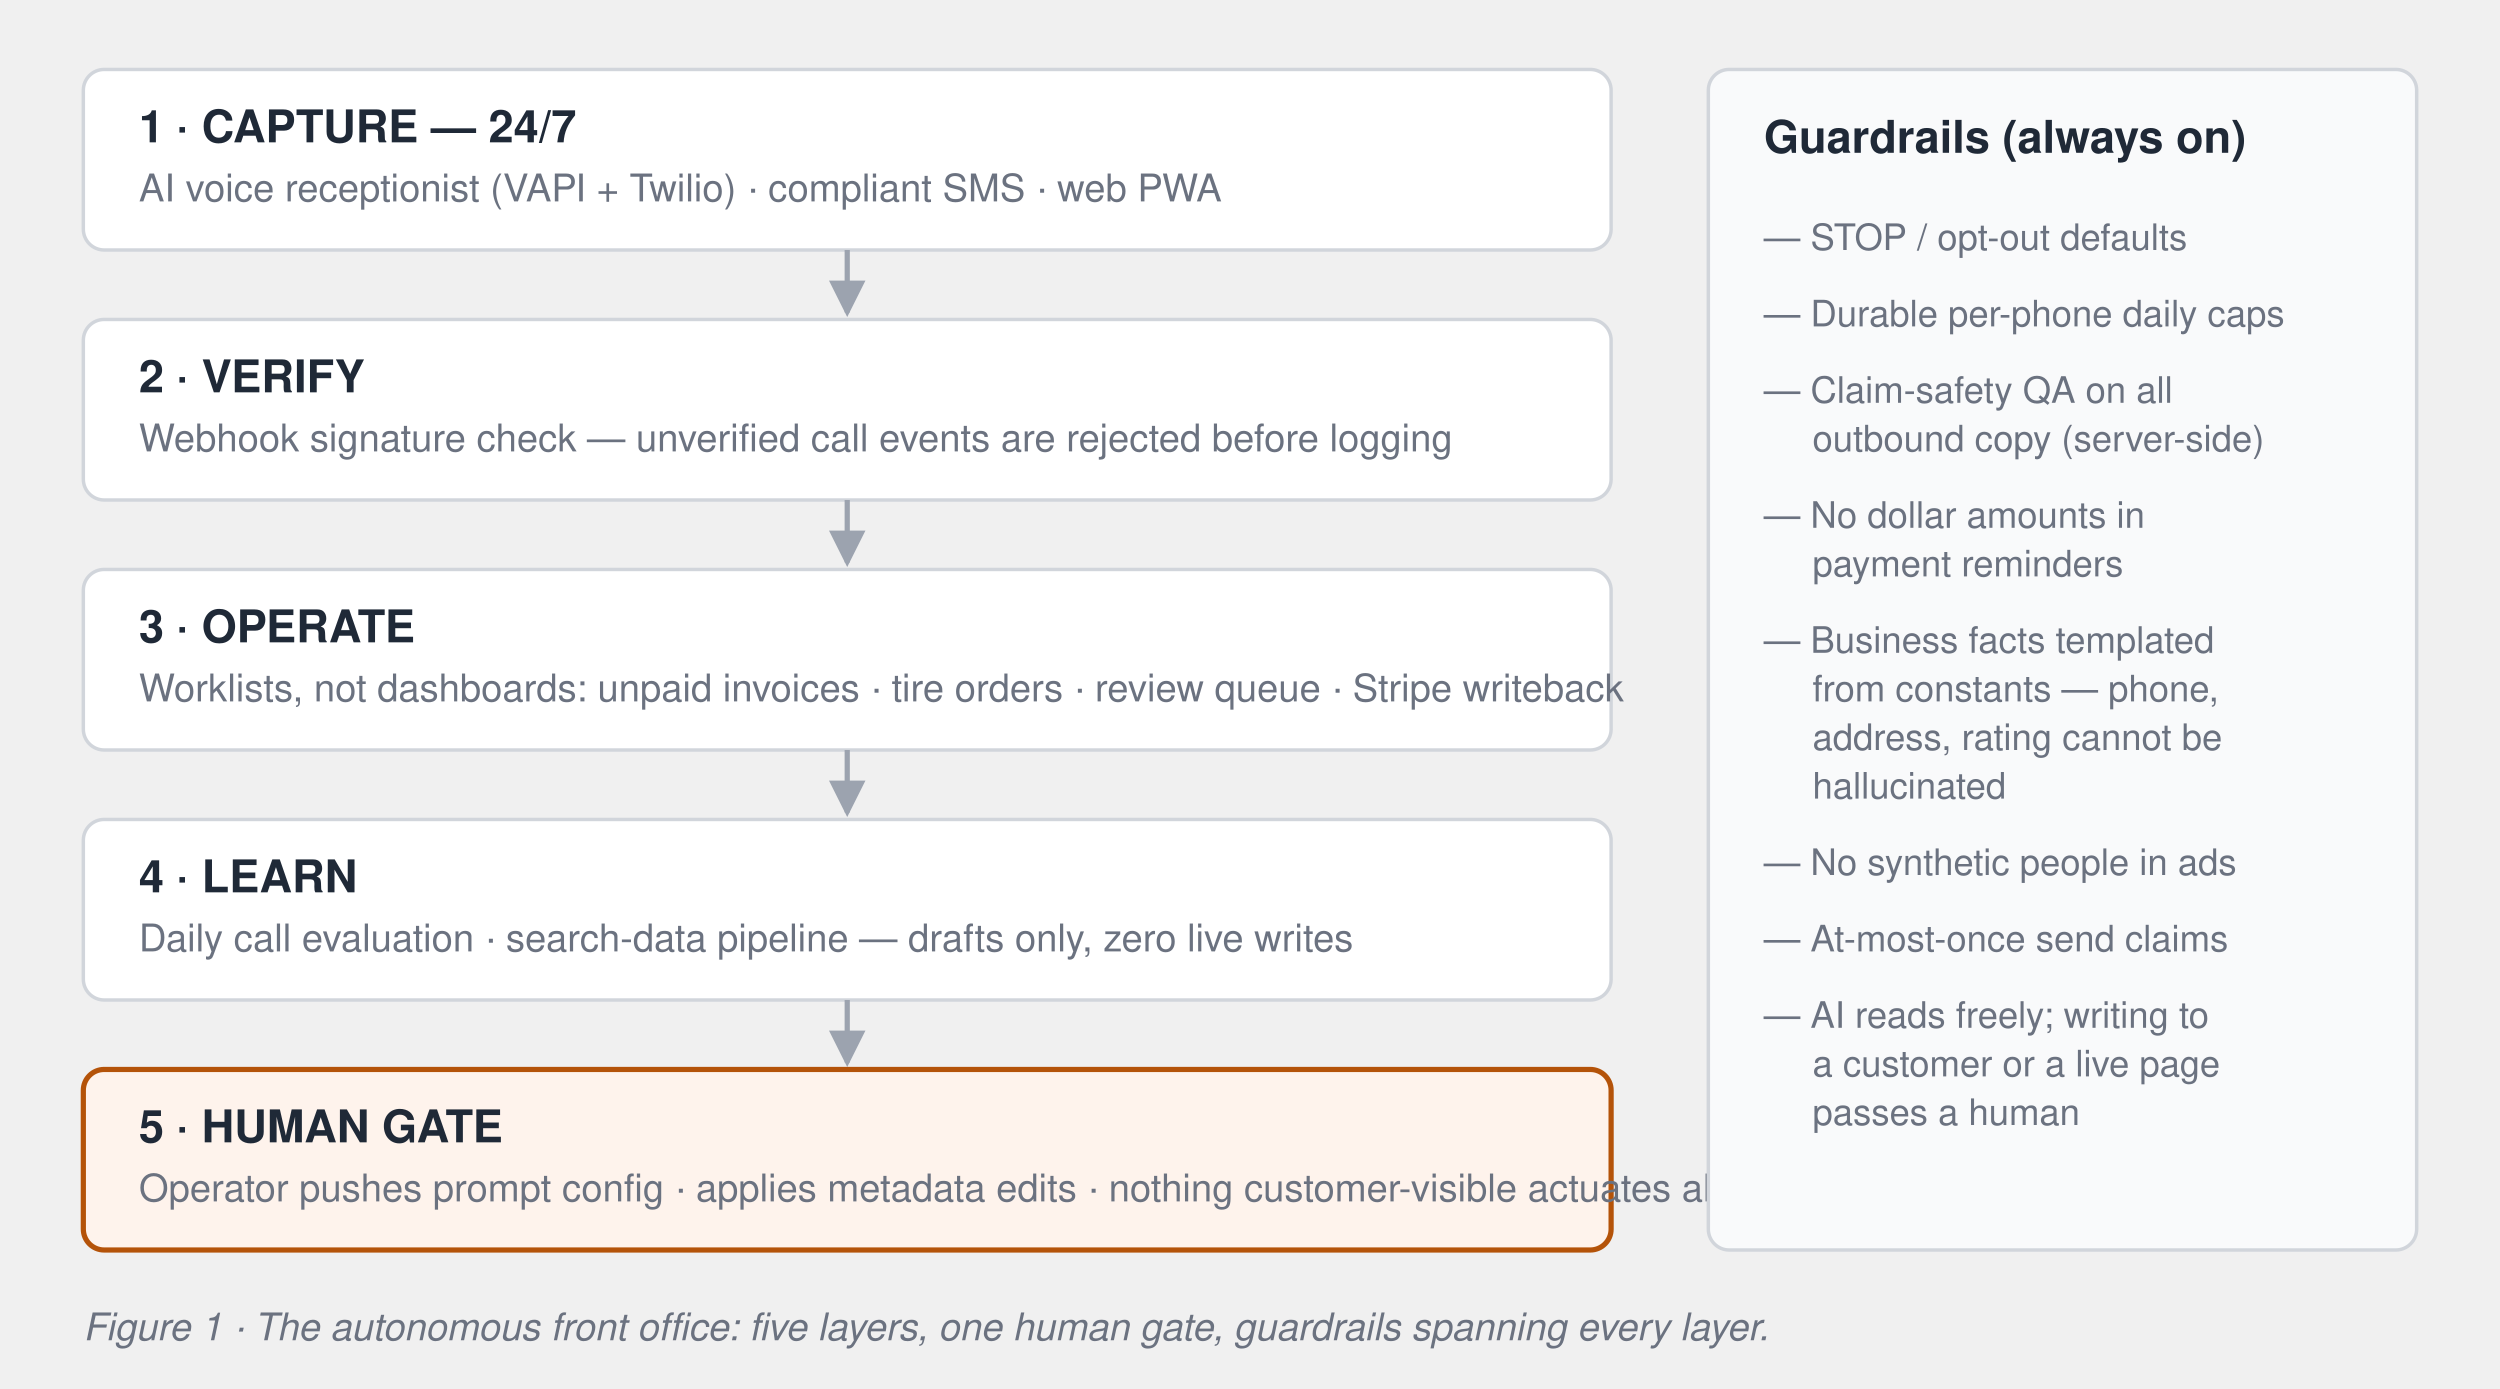
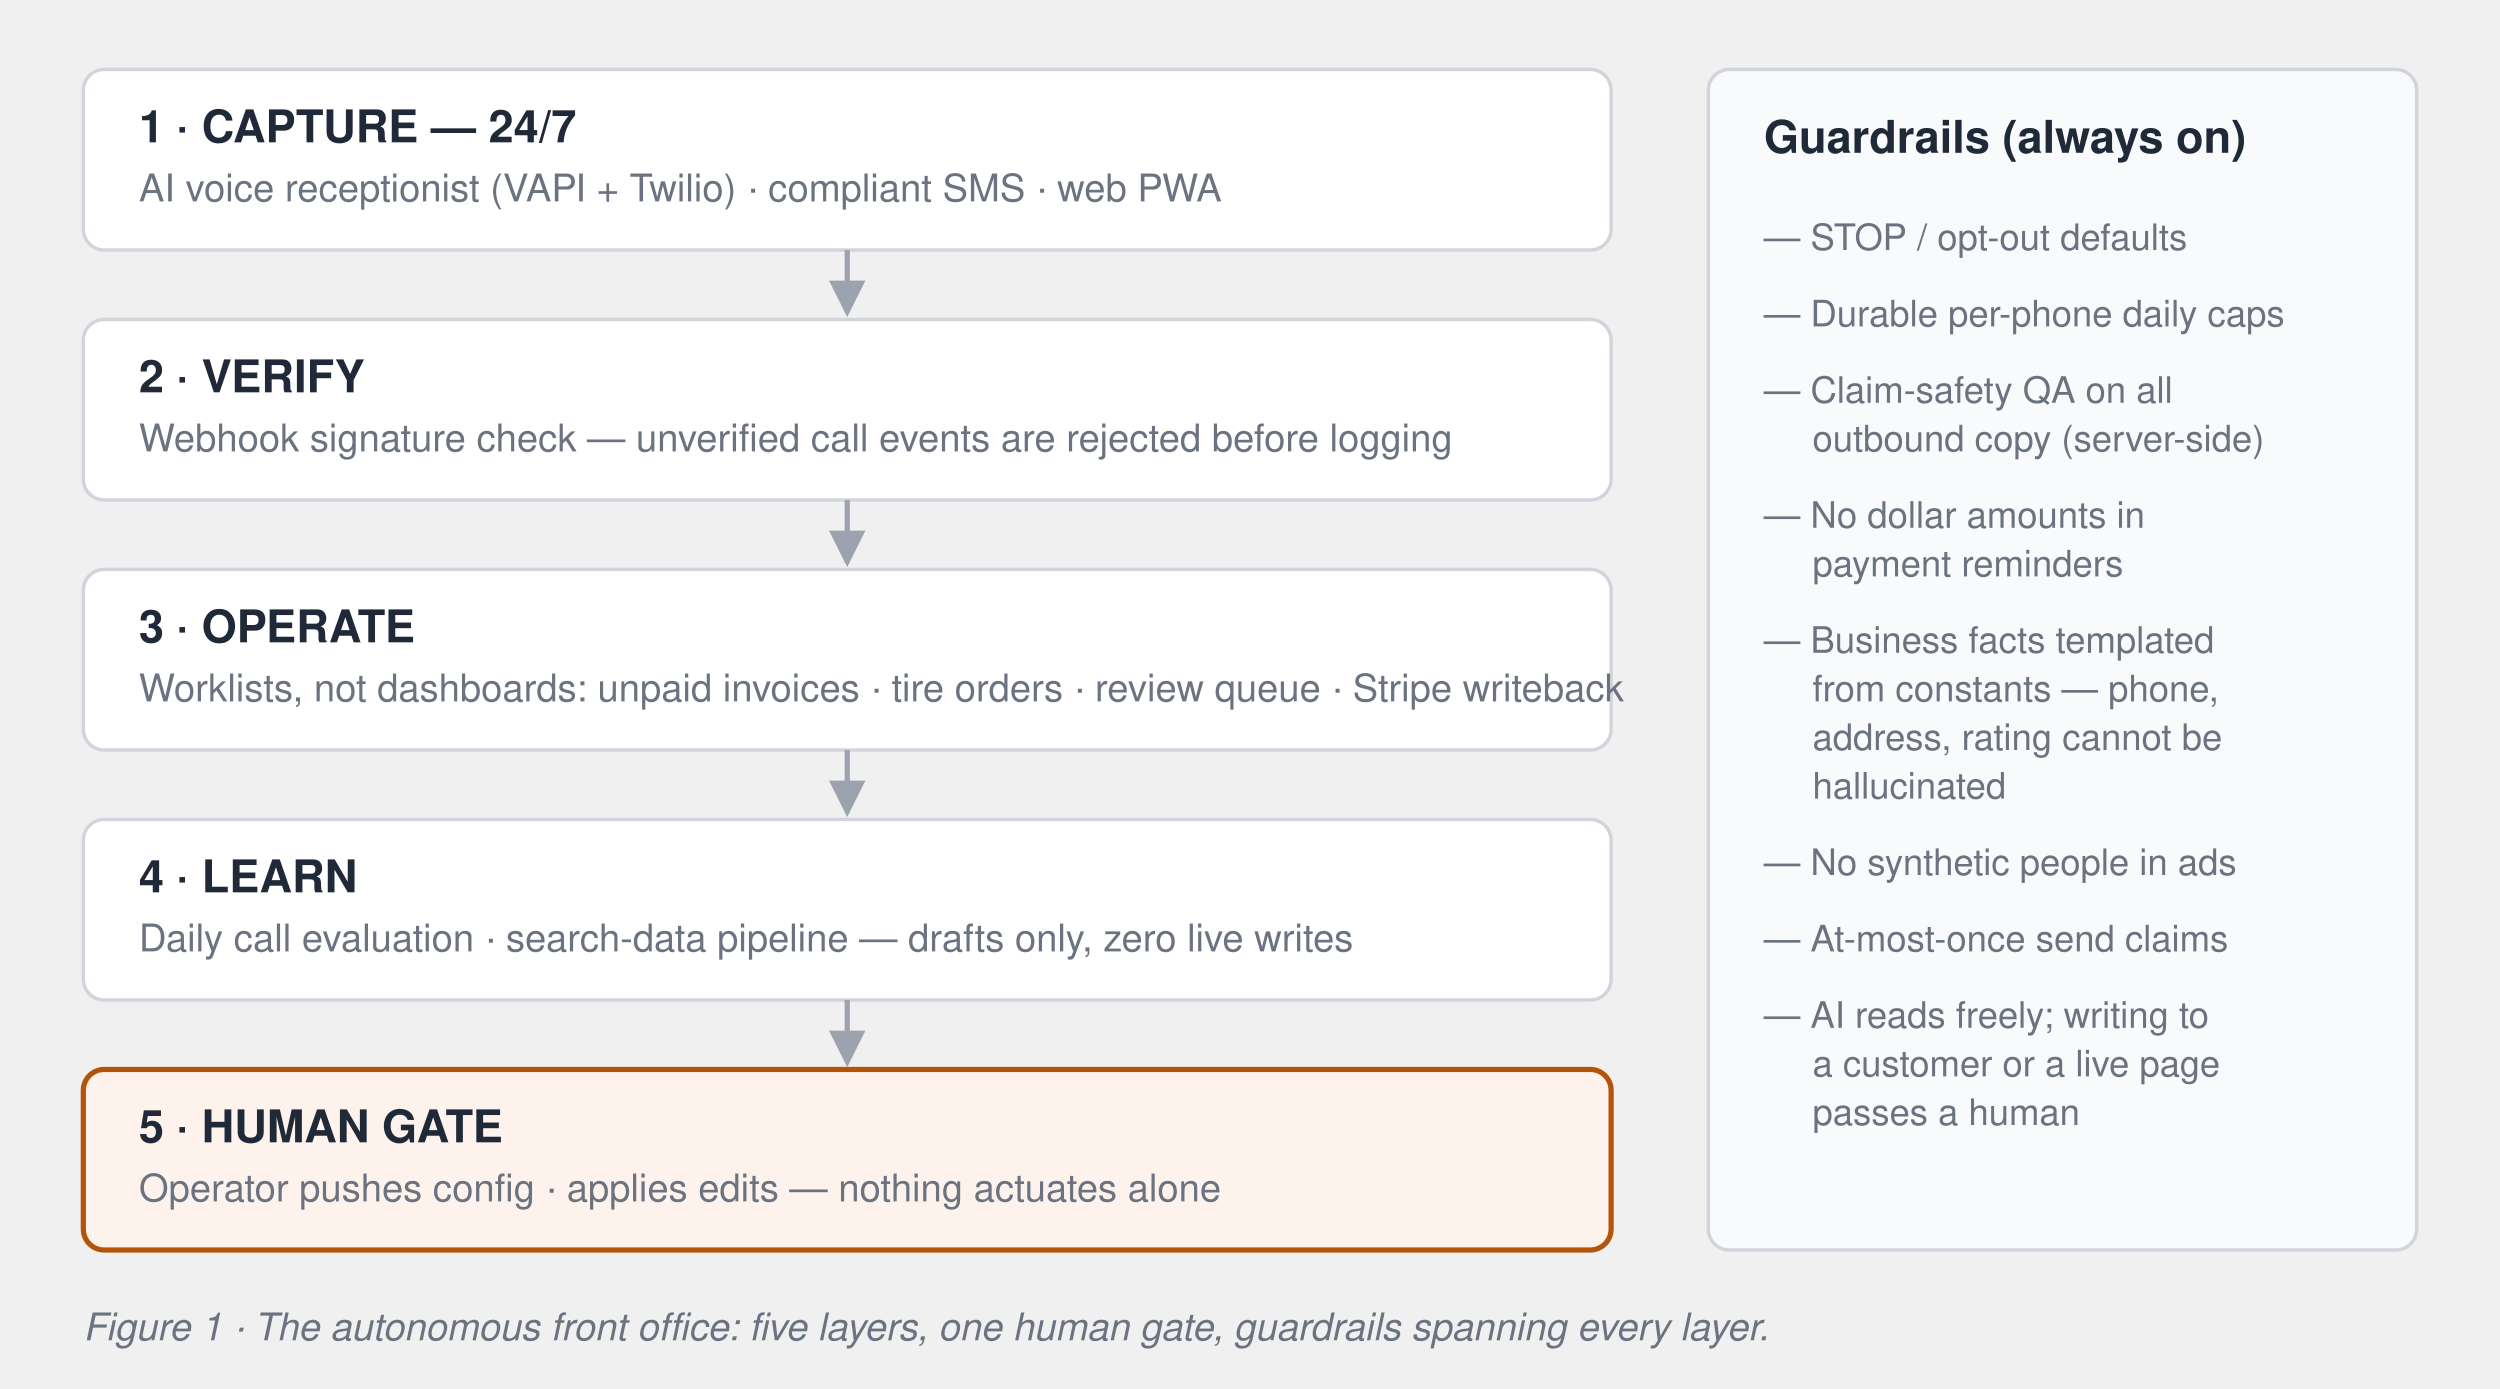
<svg xmlns="http://www.w3.org/2000/svg" viewBox="0 0 720 400" font-family="Helvetica, Arial, sans-serif">
  <style>
    .layer { fill: #ffffff; stroke: #d1d5db; stroke-width: 1; rx: 6; }
    .title { font-size: 13px; font-weight: bold; fill: #1f2937; }
    .body  { font-size: 11px; fill: #6b7280; }
    .rail  { font-size: 10.5px; fill: #6b7280; }
    .arrow { stroke: #9ca3af; stroke-width: 1.5; marker-end: url(#ah); }
  </style>
  <defs>
    <marker id="ah" viewBox="0 0 8 8" refX="7" refY="4" markerWidth="7" markerHeight="7" orient="auto">
      <path d="M0,0 L8,4 L0,8 z" fill="#9ca3af" />
    </marker>
  </defs>
  <g>
    <rect class="layer" x="24" y="20" width="440" height="52" rx="6" />
    <text class="title" x="40" y="41">1 · CAPTURE — 24/7</text>
    <text class="body" x="40" y="58">AI voice receptionist (VAPI + Twilio) · compliant SMS · web PWA</text>
    <line class="arrow" x1="244" y1="72" x2="244" y2="90" />
    <rect class="layer" x="24" y="92" width="440" height="52" rx="6" />
    <text class="title" x="40" y="113">2 · VERIFY</text>
    <text class="body" x="40" y="130">Webhook signature check — unverified call events are rejected before logging</text>
    <line class="arrow" x1="244" y1="144" x2="244" y2="162" />
    <rect class="layer" x="24" y="164" width="440" height="52" rx="6" />
    <text class="title" x="40" y="185">3 · OPERATE</text>
    <text class="body" x="40" y="202">Worklists, not dashboards: unpaid invoices · tire orders · review queue · Stripe writeback</text>
    <line class="arrow" x1="244" y1="216" x2="244" y2="234" />
    <rect class="layer" x="24" y="236" width="440" height="52" rx="6" />
    <text class="title" x="40" y="257">4 · LEARN</text>
    <text class="body" x="40" y="274">Daily call evaluation · search-data pipeline — drafts only, zero live writes</text>
    <line class="arrow" x1="244" y1="288" x2="244" y2="306" />
    <rect x="24" y="308" width="440" height="52" rx="6" fill="#fef3ec" stroke="#b45309" stroke-width="1.5" />
    <text class="title" x="40" y="329" fill="#b45309">5 · HUMAN GATE</text>
-     <text class="body" x="40" y="346">Operator pushes prompt config · applies metadata edits · nothing customer-visible actuates alone</text>
+     <text class="body" x="40" y="346">Operator pushes config · applies edits — nothing actuates alone</text>
  </g>
  <g>
    <rect x="492" y="20" width="204" height="340" rx="6" fill="#f9fafb" stroke="#d1d5db" stroke-width="1" />
    <text class="title" x="508" y="44">Guardrails (always on)</text>
    <text class="rail" x="508" y="72">— STOP / opt-out defaults</text>
    <text class="rail" x="508" y="94">— Durable per-phone daily caps</text>
    <text class="rail" x="508" y="116">— Claim-safety QA on all</text>
    <text class="rail" x="522" y="130">outbound copy (server-side)</text>
    <text class="rail" x="508" y="152">— No dollar amounts in</text>
    <text class="rail" x="522" y="166">payment reminders</text>
    <text class="rail" x="508" y="188">— Business facts templated</text>
    <text class="rail" x="522" y="202">from constants — phone,</text>
    <text class="rail" x="522" y="216">address, rating cannot be</text>
    <text class="rail" x="522" y="230">hallucinated</text>
    <text class="rail" x="508" y="252">— No synthetic people in ads</text>
    <text class="rail" x="508" y="274">— At-most-once send claims</text>
    <text class="rail" x="508" y="296">— AI reads freely; writing to</text>
    <text class="rail" x="522" y="310">a customer or a live page</text>
    <text class="rail" x="522" y="324">passes a human</text>
  </g>
  <text class="body" x="24" y="386" font-style="italic">Figure 1 · The autonomous front office: five layers, one human gate, guardrails spanning every layer.</text>
</svg>
